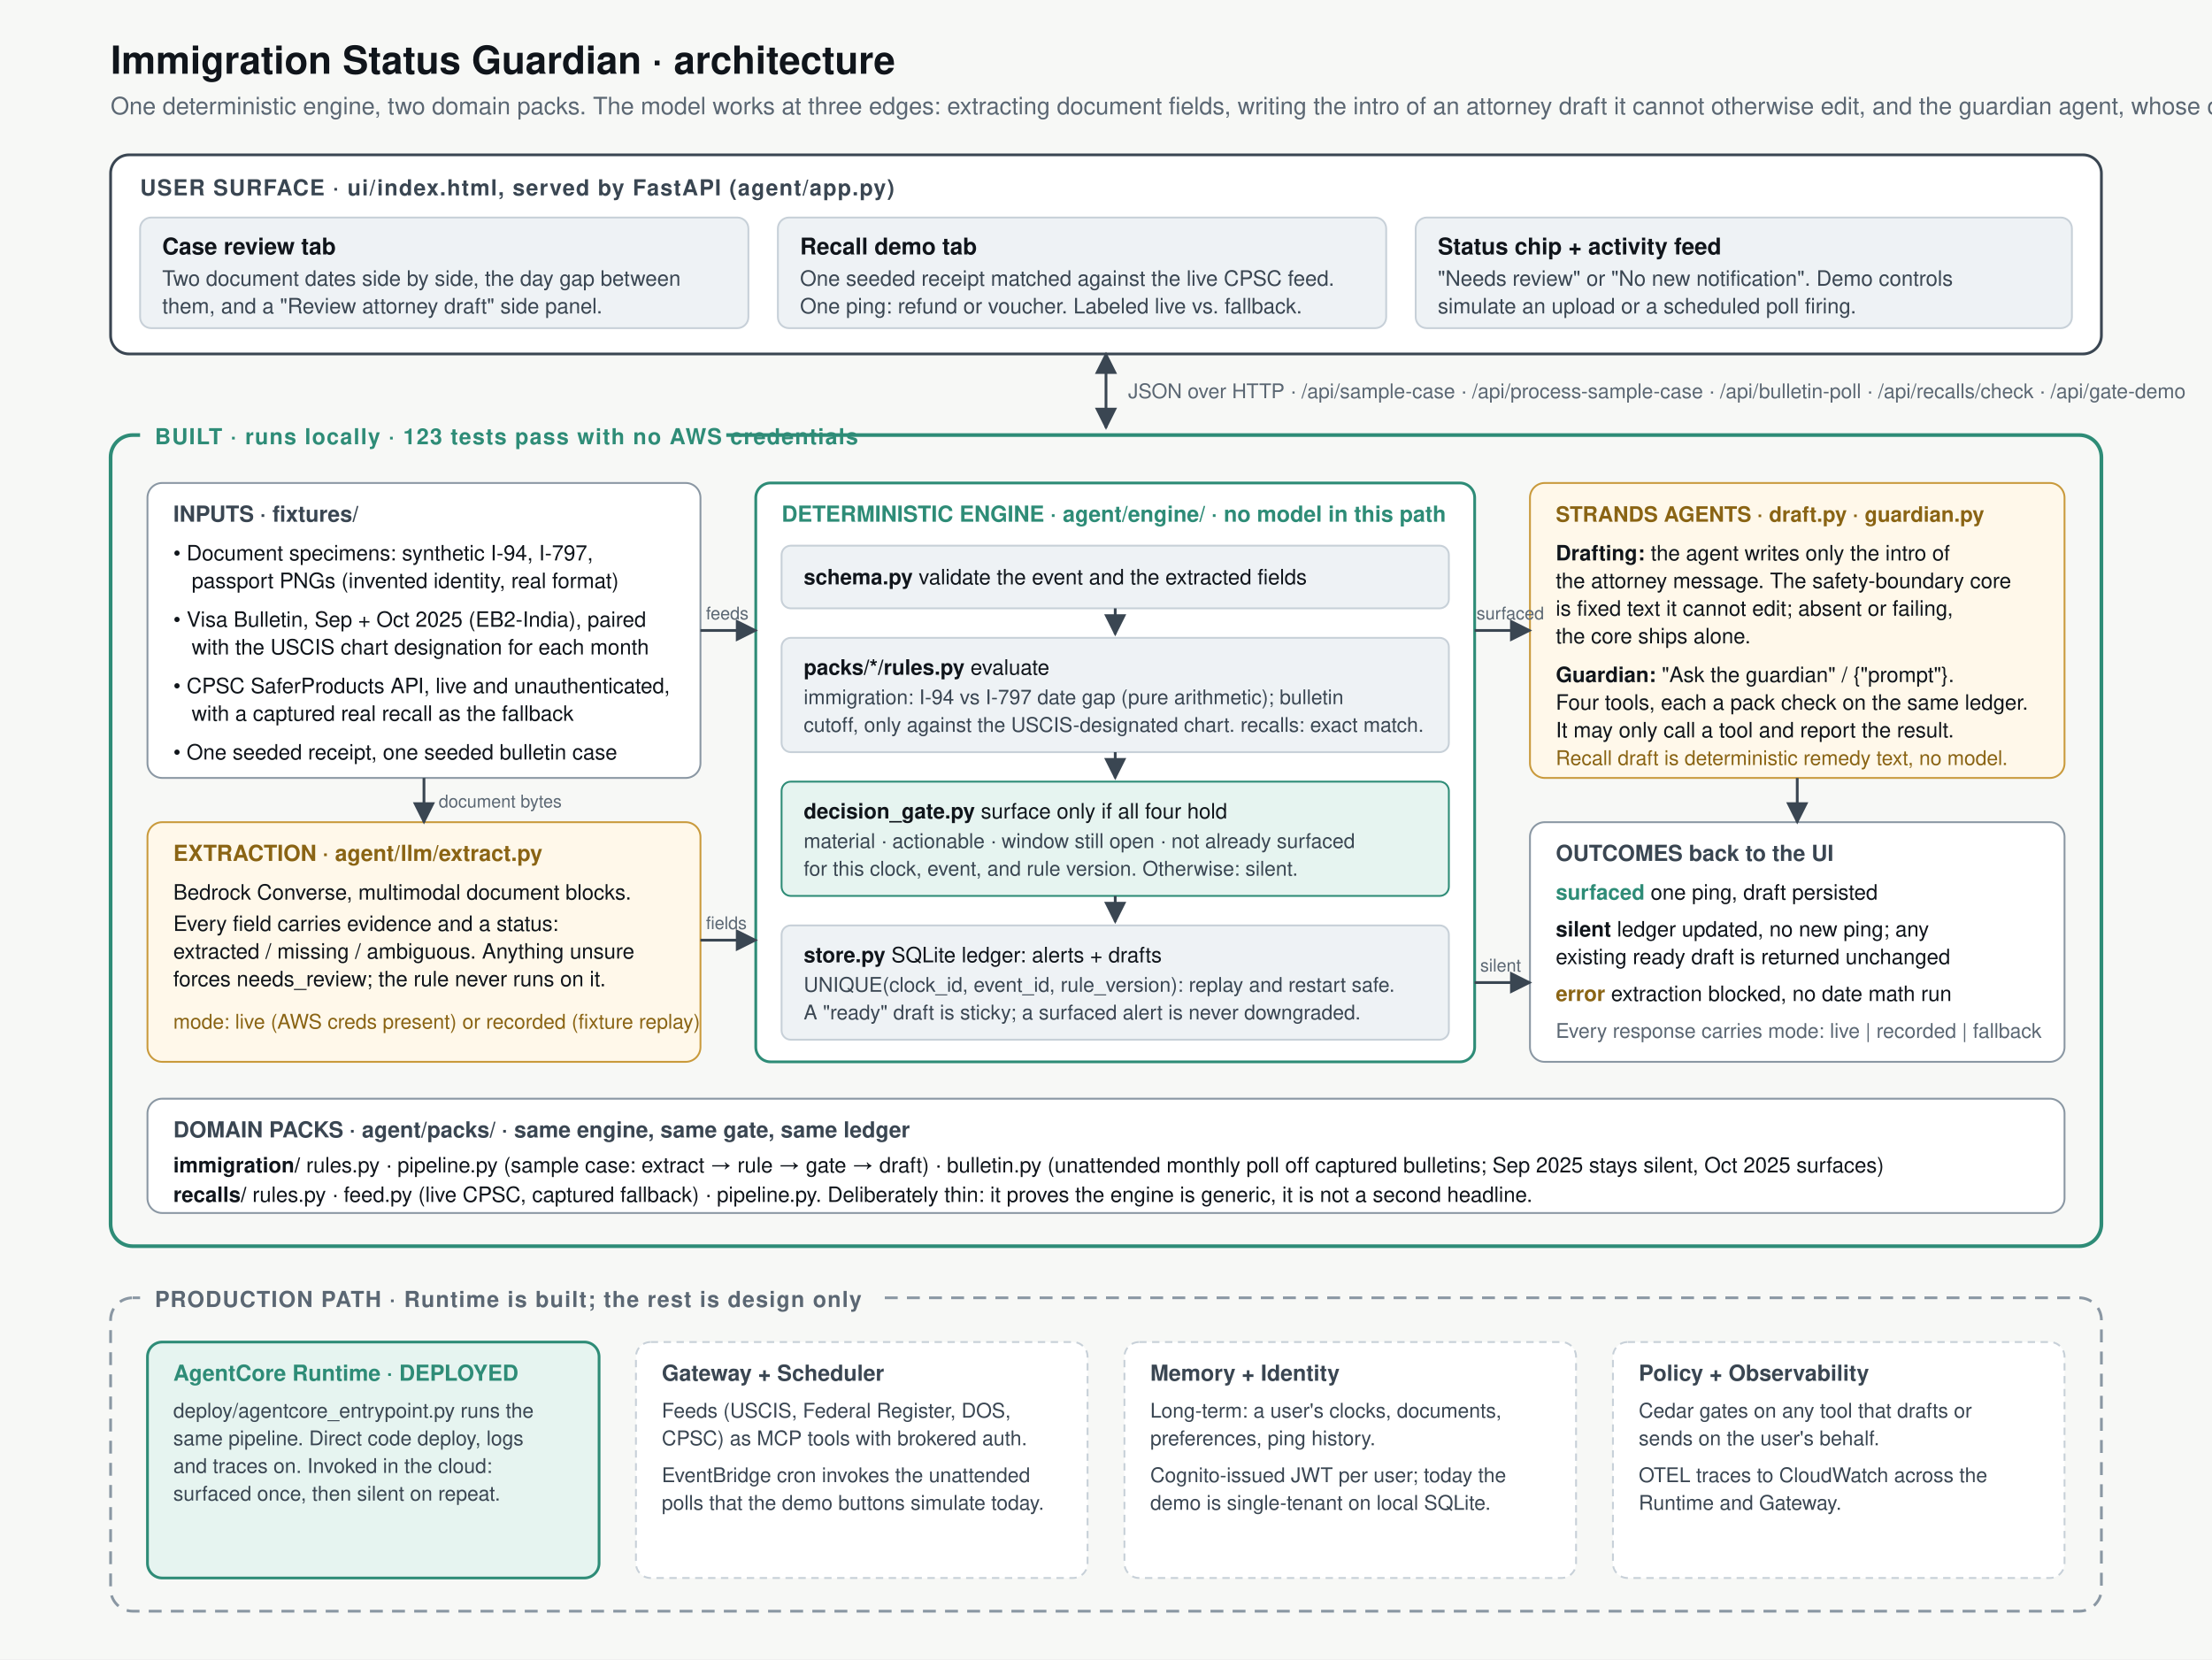
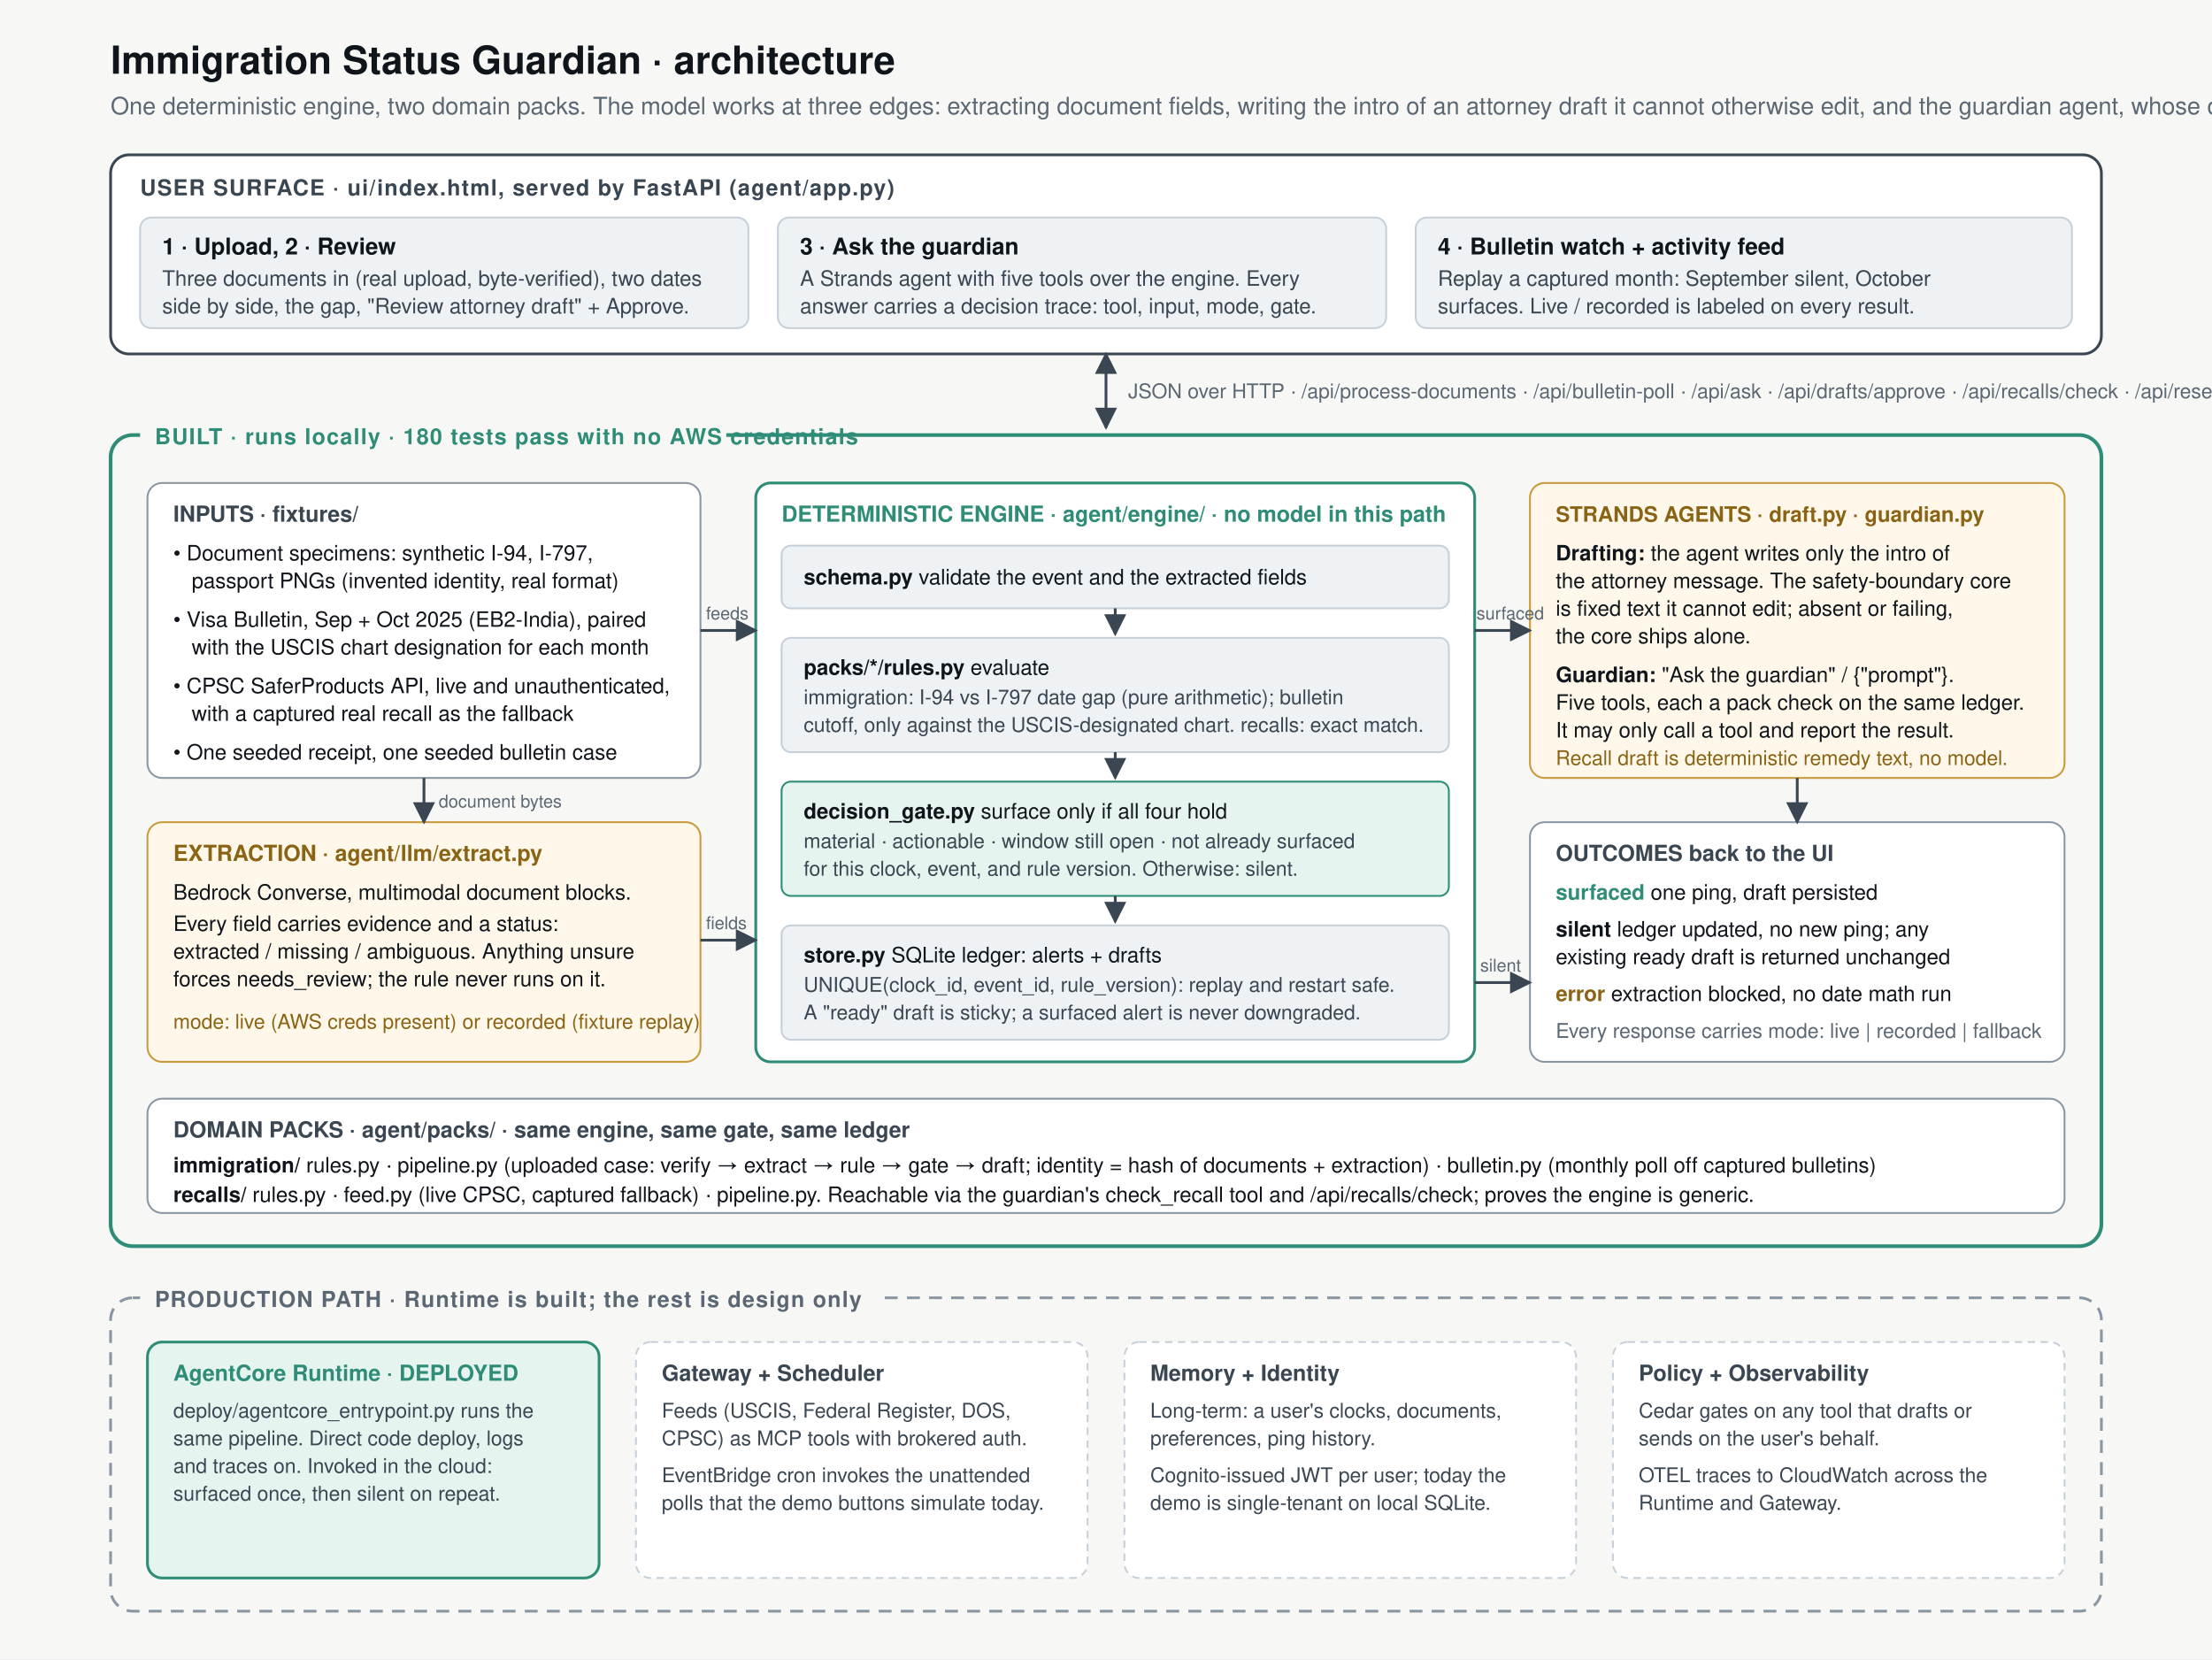
<svg xmlns="http://www.w3.org/2000/svg" viewBox="0 0 1200 900" width="1200" height="900" font-family="-apple-system, BlinkMacSystemFont, 'Segoe UI', Helvetica, Arial, sans-serif">
  <defs>
    <marker id="arrow" viewBox="0 0 10 10" refX="9" refY="5" markerWidth="8" markerHeight="8" orient="auto-start-reverse">
      <path d="M 0 0 L 10 5 L 0 10 z" fill="#3A4652" />
    </marker>
  </defs>
  <rect width="1200" height="900" fill="#F7F8F6" />
  <text x="60" y="40" font-size="21" font-weight="700" fill="#10151B">Immigration Status Guardian · architecture</text>
  <text x="60" y="62" font-size="13" fill="#5B6773">One deterministic engine, two domain packs. The model works at three edges: extracting document fields, writing the intro of an attorney draft it cannot otherwise edit, and the guardian agent, whose only tools are the engine's checks.</text>
  <rect x="60" y="84" width="1080" height="108" rx="10" fill="#FFFFFF" stroke="#3A4652" stroke-width="1.5" />
  <text x="76" y="106" font-size="12" font-weight="700" fill="#3A4652" letter-spacing="0.6">USER SURFACE · ui/index.html, served by FastAPI (agent/app.py)</text>
  <rect x="76" y="118" width="330" height="60" rx="6" fill="#EEF2F5" stroke="#C7D0D8" />
-   <text x="88" y="138" font-size="12.5" font-weight="600" fill="#10151B">Case review tab</text>
-   <text x="88" y="155" font-size="11.5" fill="#3A4652">Two document dates side by side, the day gap between</text>
-   <text x="88" y="170" font-size="11.5" fill="#3A4652">them, and a "Review attorney draft" side panel.</text>
+   <text x="88" y="138" font-size="12.5" font-weight="600" fill="#10151B">1 · Upload, 2 · Review</text>
+   <text x="88" y="155" font-size="11.5" fill="#3A4652">Three documents in (real upload, byte-verified), two dates</text>
+   <text x="88" y="170" font-size="11.5" fill="#3A4652">side by side, the gap, "Review attorney draft" + Approve.</text>
  <rect x="422" y="118" width="330" height="60" rx="6" fill="#EEF2F5" stroke="#C7D0D8" />
-   <text x="434" y="138" font-size="12.5" font-weight="600" fill="#10151B">Recall demo tab</text>
-   <text x="434" y="155" font-size="11.5" fill="#3A4652">One seeded receipt matched against the live CPSC feed.</text>
-   <text x="434" y="170" font-size="11.5" fill="#3A4652">One ping: refund or voucher. Labeled live vs. fallback.</text>
+   <text x="434" y="138" font-size="12.5" font-weight="600" fill="#10151B">3 · Ask the guardian</text>
+   <text x="434" y="155" font-size="11.5" fill="#3A4652">A Strands agent with five tools over the engine. Every</text>
+   <text x="434" y="170" font-size="11.5" fill="#3A4652">answer carries a decision trace: tool, input, mode, gate.</text>
  <rect x="768" y="118" width="356" height="60" rx="6" fill="#EEF2F5" stroke="#C7D0D8" />
-   <text x="780" y="138" font-size="12.5" font-weight="600" fill="#10151B">Status chip + activity feed</text>
-   <text x="780" y="155" font-size="11.5" fill="#3A4652">"Needs review" or "No new notification". Demo controls</text>
-   <text x="780" y="170" font-size="11.5" fill="#3A4652">simulate an upload or a scheduled poll firing.</text>
+   <text x="780" y="138" font-size="12.5" font-weight="600" fill="#10151B">4 · Bulletin watch + activity feed</text>
+   <text x="780" y="155" font-size="11.5" fill="#3A4652">Replay a captured month: September silent, October</text>
+   <text x="780" y="170" font-size="11.5" fill="#3A4652">surfaces. Live / recorded is labeled on every result.</text>
  <line x1="600" y1="192" x2="600" y2="232" stroke="#3A4652" stroke-width="1.5" marker-end="url(#arrow)" marker-start="url(#arrow)" />
-   <text x="612" y="216" font-size="11" fill="#5B6773">JSON over HTTP · /api/sample-case · /api/process-sample-case · /api/bulletin-poll · /api/recalls/check · /api/gate-demo</text>
+   <text x="612" y="216" font-size="11" fill="#5B6773">JSON over HTTP · /api/process-documents · /api/bulletin-poll · /api/ask · /api/drafts/approve · /api/recalls/check · /api/reset</text>
  <rect x="60" y="236" width="1080" height="440" rx="12" fill="none" stroke="#2E8C77" stroke-width="2" />
  <rect x="76" y="226" width="318" height="20" fill="#F7F8F6" />
-   <text x="84" y="241" font-size="12" font-weight="700" fill="#2E8C77" letter-spacing="0.6">BUILT · runs locally · 123 tests pass with no AWS credentials</text>
+   <text x="84" y="241" font-size="12" font-weight="700" fill="#2E8C77" letter-spacing="0.6">BUILT · runs locally · 180 tests pass with no AWS credentials</text>
  <rect x="80" y="262" width="300" height="160" rx="8" fill="#FFFFFF" stroke="#8A97A3" />
  <text x="94" y="283" font-size="12" font-weight="700" fill="#3A4652">INPUTS · fixtures/</text>
  <text x="94" y="304" font-size="11.5" fill="#10151B">• Document specimens: synthetic I-94, I-797,</text>
  <text x="104" y="319" font-size="11.5" fill="#10151B">passport PNGs (invented identity, real format)</text>
  <text x="94" y="340" font-size="11.5" fill="#10151B">• Visa Bulletin, Sep + Oct 2025 (EB2-India), paired</text>
  <text x="104" y="355" font-size="11.5" fill="#10151B">with the USCIS chart designation for each month</text>
  <text x="94" y="376" font-size="11.5" fill="#10151B">• CPSC SaferProducts API, live and unauthenticated,</text>
  <text x="104" y="391" font-size="11.5" fill="#10151B">with a captured real recall as the fallback</text>
  <text x="94" y="412" font-size="11.5" fill="#10151B">• One seeded receipt, one seeded bulletin case</text>
  <rect x="80" y="446" width="300" height="130" rx="8" fill="#FFF8EA" stroke="#C99A3C" />
  <text x="94" y="467" font-size="12" font-weight="700" fill="#8A6414">EXTRACTION · agent/llm/extract.py</text>
  <text x="94" y="488" font-size="11.5" fill="#10151B">Bedrock Converse, multimodal document blocks.</text>
  <text x="94" y="505" font-size="11.5" fill="#10151B">Every field carries evidence and a status:</text>
  <text x="94" y="520" font-size="11.5" fill="#10151B">extracted / missing / ambiguous. Anything unsure</text>
  <text x="94" y="535" font-size="11.5" fill="#10151B">forces needs_review; the rule never runs on it.</text>
  <text x="94" y="558" font-size="11" fill="#8A6414">mode: live (AWS creds present) or recorded (fixture replay)</text>
  <rect x="410" y="262" width="390" height="314" rx="8" fill="#FFFFFF" stroke="#2E8C77" stroke-width="1.5" />
  <text x="424" y="283" font-size="12" font-weight="700" fill="#2E8C77">DETERMINISTIC ENGINE · agent/engine/ · no model in this path</text>
  <rect x="424" y="296" width="362" height="34" rx="5" fill="#EEF2F5" stroke="#C7D0D8" />
  <text x="436" y="317" font-size="11.5" fill="#10151B">
    <tspan font-weight="600">schema.py</tspan>  validate the event and the extracted fields</text>
  <line x1="605" y1="330" x2="605" y2="344" stroke="#3A4652" stroke-width="1.5" marker-end="url(#arrow)" />
  <rect x="424" y="346" width="362" height="62" rx="5" fill="#EEF2F5" stroke="#C7D0D8" />
  <text x="436" y="366" font-size="11.5" fill="#10151B">
    <tspan font-weight="600">packs/*/rules.py</tspan>  evaluate</text>
  <text x="436" y="382" font-size="11" fill="#3A4652">immigration: I-94 vs I-797 date gap (pure arithmetic); bulletin</text>
  <text x="436" y="397" font-size="11" fill="#3A4652">cutoff, only against the USCIS-designated chart. recalls: exact match.</text>
  <line x1="605" y1="408" x2="605" y2="422" stroke="#3A4652" stroke-width="1.5" marker-end="url(#arrow)" />
  <rect x="424" y="424" width="362" height="62" rx="5" fill="#E6F4F0" stroke="#2E8C77" />
  <text x="436" y="444" font-size="11.5" fill="#10151B">
    <tspan font-weight="600">decision_gate.py</tspan>  surface only if all four hold</text>
  <text x="436" y="460" font-size="11" fill="#3A4652">material · actionable · window still open · not already surfaced</text>
  <text x="436" y="475" font-size="11" fill="#3A4652">for this clock, event, and rule version. Otherwise: silent.</text>
  <line x1="605" y1="486" x2="605" y2="500" stroke="#3A4652" stroke-width="1.5" marker-end="url(#arrow)" />
  <rect x="424" y="502" width="362" height="62" rx="5" fill="#EEF2F5" stroke="#C7D0D8" />
  <text x="436" y="522" font-size="11.5" fill="#10151B">
    <tspan font-weight="600">store.py</tspan>  SQLite ledger: alerts + drafts</text>
  <text x="436" y="538" font-size="11" fill="#3A4652">UNIQUE(clock_id, event_id, rule_version): replay and restart safe.</text>
  <text x="436" y="553" font-size="11" fill="#3A4652">A "ready" draft is sticky; a surfaced alert is never downgraded.</text>
  <rect x="830" y="262" width="290" height="160" rx="8" fill="#FFF8EA" stroke="#C99A3C" />
  <text x="844" y="283" font-size="11.5" font-weight="700" fill="#8A6414">STRANDS AGENTS · draft.py · guardian.py</text>
  <text x="844" y="304" font-size="11.5" fill="#10151B">
    <tspan font-weight="600">Drafting:</tspan> the agent writes only the intro of</text>
  <text x="844" y="319" font-size="11.5" fill="#10151B">the attorney message. The safety-boundary core</text>
  <text x="844" y="334" font-size="11.5" fill="#10151B">is fixed text it cannot edit; absent or failing,</text>
  <text x="844" y="349" font-size="11.5" fill="#10151B">the core ships alone.</text>
  <text x="844" y="370" font-size="11.5" fill="#10151B">
    <tspan font-weight="600">Guardian:</tspan> "Ask the guardian" / {"prompt"}.</text>
-   <text x="844" y="385" font-size="11.5" fill="#10151B">Four tools, each a pack check on the same ledger.</text>
+   <text x="844" y="385" font-size="11.5" fill="#10151B">Five tools, each a pack check on the same ledger.</text>
  <text x="844" y="400" font-size="11.5" fill="#10151B">It may only call a tool and report the result.</text>
  <text x="844" y="415" font-size="11" fill="#8A6414">Recall draft is deterministic remedy text, no model.</text>
  <rect x="830" y="446" width="290" height="130" rx="8" fill="#FFFFFF" stroke="#8A97A3" />
  <text x="844" y="467" font-size="12" font-weight="700" fill="#3A4652">OUTCOMES back to the UI</text>
  <text x="844" y="488" font-size="11.5" fill="#10151B">
    <tspan font-weight="600" fill="#2E8C77">surfaced</tspan>  one ping, draft persisted</text>
  <text x="844" y="508" font-size="11.5" fill="#10151B">
    <tspan font-weight="600">silent</tspan>  ledger updated, no new ping; any</text>
  <text x="844" y="523" font-size="11.5" fill="#10151B">existing ready draft is returned unchanged</text>
  <text x="844" y="543" font-size="11.5" fill="#10151B">
    <tspan font-weight="600" fill="#8A6414">error</tspan>  extraction blocked, no date math run</text>
  <text x="844" y="563" font-size="11" fill="#5B6773">Every response carries mode: live | recorded | fallback</text>
  <line x1="380" y1="342" x2="410" y2="342" stroke="#3A4652" stroke-width="1.5" marker-end="url(#arrow)" />
  <text x="383" y="336" font-size="9.5" fill="#5B6773">feeds</text>
  <line x1="230" y1="422" x2="230" y2="446" stroke="#3A4652" stroke-width="1.5" marker-end="url(#arrow)" />
  <text x="238" y="438" font-size="9.5" fill="#5B6773">document bytes</text>
  <line x1="380" y1="510" x2="410" y2="510" stroke="#3A4652" stroke-width="1.5" marker-end="url(#arrow)" />
  <text x="383" y="504" font-size="9.5" fill="#5B6773">fields</text>
  <line x1="800" y1="342" x2="830" y2="342" stroke="#3A4652" stroke-width="1.5" marker-end="url(#arrow)" />
  <text x="801" y="336" font-size="9.5" fill="#5B6773">surfaced</text>
  <line x1="975" y1="422" x2="975" y2="446" stroke="#3A4652" stroke-width="1.5" marker-end="url(#arrow)" />
  <line x1="800" y1="533" x2="830" y2="533" stroke="#3A4652" stroke-width="1.5" marker-end="url(#arrow)" />
  <text x="803" y="527" font-size="9.5" fill="#5B6773">silent</text>
  <rect x="80" y="596" width="1040" height="62" rx="8" fill="#FFFFFF" stroke="#8A97A3" />
  <text x="94" y="617" font-size="12" font-weight="700" fill="#3A4652">DOMAIN PACKS · agent/packs/ · same engine, same gate, same ledger</text>
  <text x="94" y="636" font-size="11.5" fill="#10151B">
-     <tspan font-weight="600">immigration/</tspan>  rules.py · pipeline.py (sample case: extract → rule → gate → draft) · bulletin.py (unattended monthly poll off captured bulletins; Sep 2025 stays silent, Oct 2025 surfaces)</text>
+     <tspan font-weight="600">immigration/</tspan>  rules.py · pipeline.py (uploaded case: verify → extract → rule → gate → draft; identity = hash of documents + extraction) · bulletin.py (monthly poll off captured bulletins)</text>
  <text x="94" y="652" font-size="11.5" fill="#10151B">
-     <tspan font-weight="600">recalls/</tspan>  rules.py · feed.py (live CPSC, captured fallback) · pipeline.py. Deliberately thin: it proves the engine is generic, it is not a second headline.</text>
+     <tspan font-weight="600">recalls/</tspan>  rules.py · feed.py (live CPSC, captured fallback) · pipeline.py. Reachable via the guardian's check_recall tool and /api/recalls/check; proves the engine is generic.</text>
  <rect x="60" y="704" width="1080" height="170" rx="12" fill="none" stroke="#8A97A3" stroke-width="1.5" stroke-dasharray="7 5" />
  <rect x="76" y="694" width="400" height="20" fill="#F7F8F6" />
  <text x="84" y="709" font-size="12" font-weight="700" fill="#5B6773" letter-spacing="0.6">PRODUCTION PATH · Runtime is built; the rest is design only</text>
  <rect x="80" y="728" width="245" height="128" rx="8" fill="#E6F4F0" stroke="#2E8C77" stroke-width="1.5" />
  <text x="94" y="749" font-size="12" font-weight="700" fill="#2E8C77">AgentCore Runtime · DEPLOYED</text>
  <text x="94" y="769" font-size="11" fill="#3A4652">deploy/agentcore_entrypoint.py runs the</text>
  <text x="94" y="784" font-size="11" fill="#3A4652">same pipeline. Direct code deploy, logs</text>
  <text x="94" y="799" font-size="11" fill="#3A4652">and traces on. Invoked in the cloud:</text>
  <text x="94" y="814" font-size="11" fill="#3A4652">surfaced once, then silent on repeat.</text>
  <rect x="345" y="728" width="245" height="128" rx="8" fill="#FFFFFF" stroke="#C7D0D8" stroke-dasharray="4 3" />
  <text x="359" y="749" font-size="12" font-weight="700" fill="#3A4652">Gateway + Scheduler</text>
  <text x="359" y="769" font-size="11" fill="#3A4652">Feeds (USCIS, Federal Register, DOS,</text>
  <text x="359" y="784" font-size="11" fill="#3A4652">CPSC) as MCP tools with brokered auth.</text>
  <text x="359" y="804" font-size="11" fill="#3A4652">EventBridge cron invokes the unattended</text>
  <text x="359" y="819" font-size="11" fill="#3A4652">polls that the demo buttons simulate today.</text>
  <rect x="610" y="728" width="245" height="128" rx="8" fill="#FFFFFF" stroke="#C7D0D8" stroke-dasharray="4 3" />
  <text x="624" y="749" font-size="12" font-weight="700" fill="#3A4652">Memory + Identity</text>
  <text x="624" y="769" font-size="11" fill="#3A4652">Long-term: a user's clocks, documents,</text>
  <text x="624" y="784" font-size="11" fill="#3A4652">preferences, ping history.</text>
  <text x="624" y="804" font-size="11" fill="#3A4652">Cognito-issued JWT per user; today the</text>
  <text x="624" y="819" font-size="11" fill="#3A4652">demo is single-tenant on local SQLite.</text>
  <rect x="875" y="728" width="245" height="128" rx="8" fill="#FFFFFF" stroke="#C7D0D8" stroke-dasharray="4 3" />
  <text x="889" y="749" font-size="12" font-weight="700" fill="#3A4652">Policy + Observability</text>
  <text x="889" y="769" font-size="11" fill="#3A4652">Cedar gates on any tool that drafts or</text>
  <text x="889" y="784" font-size="11" fill="#3A4652">sends on the user's behalf.</text>
  <text x="889" y="804" font-size="11" fill="#3A4652">OTEL traces to CloudWatch across the</text>
  <text x="889" y="819" font-size="11" fill="#3A4652">Runtime and Gateway.</text>
</svg>
